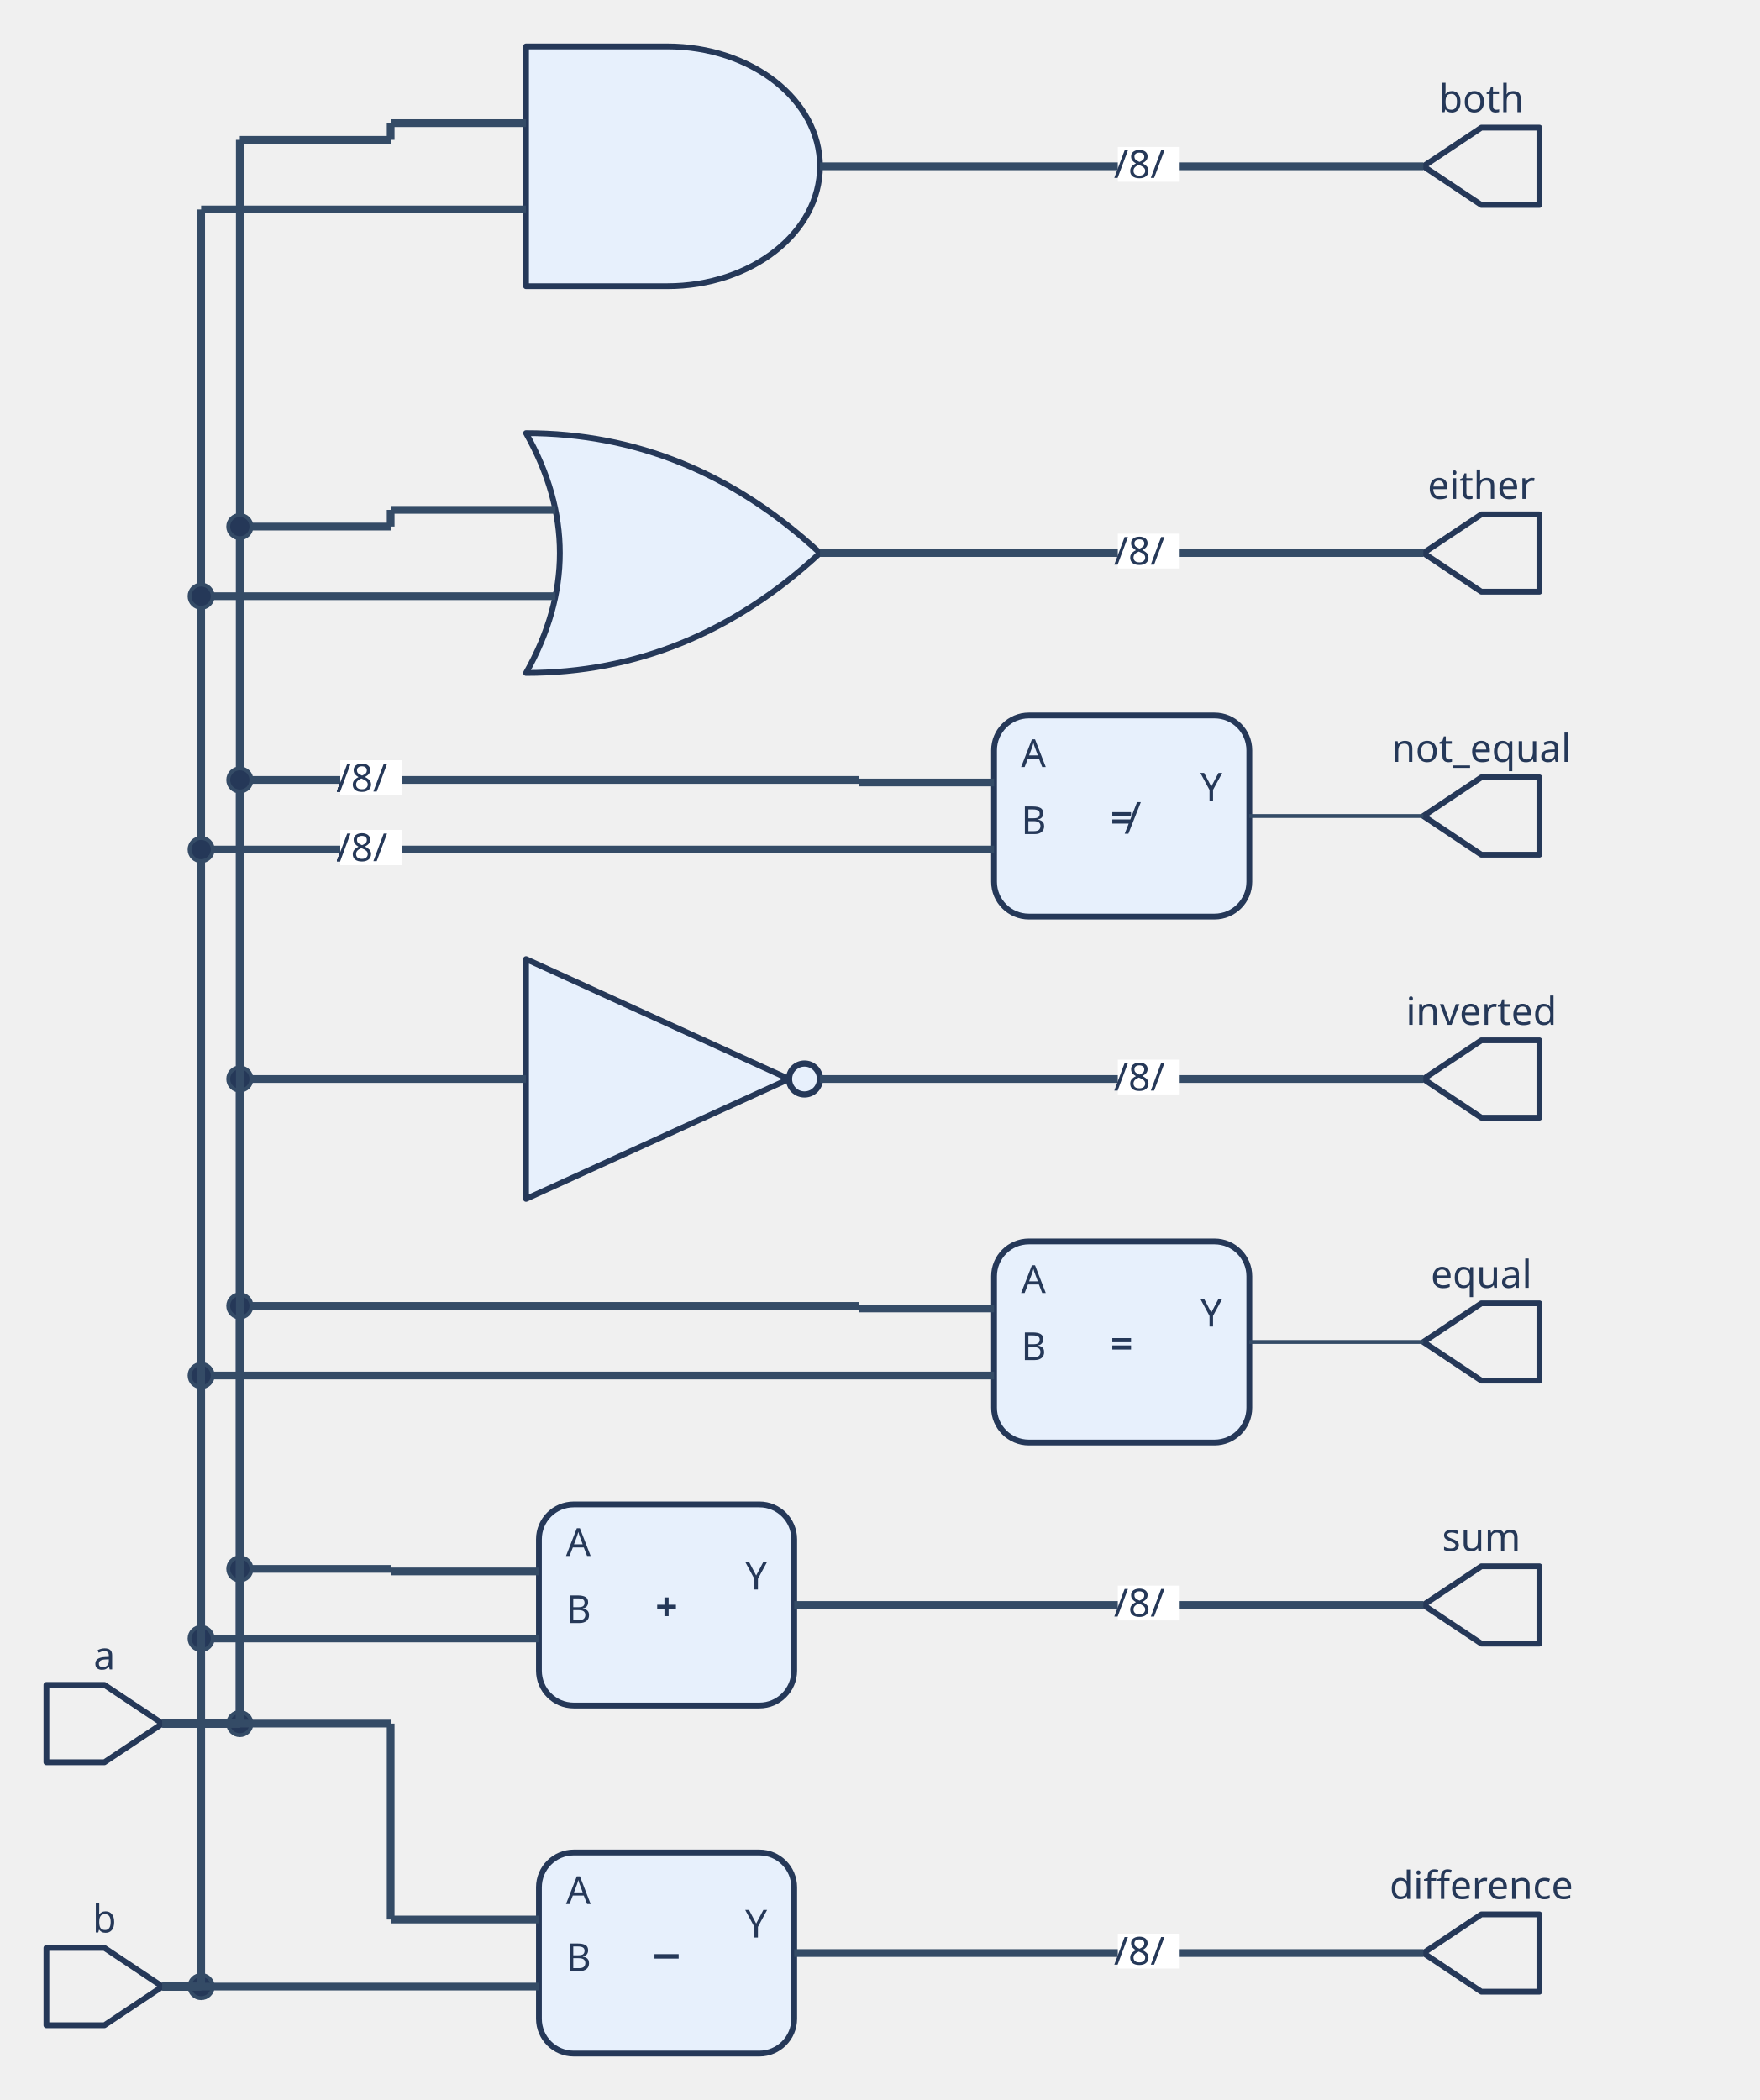
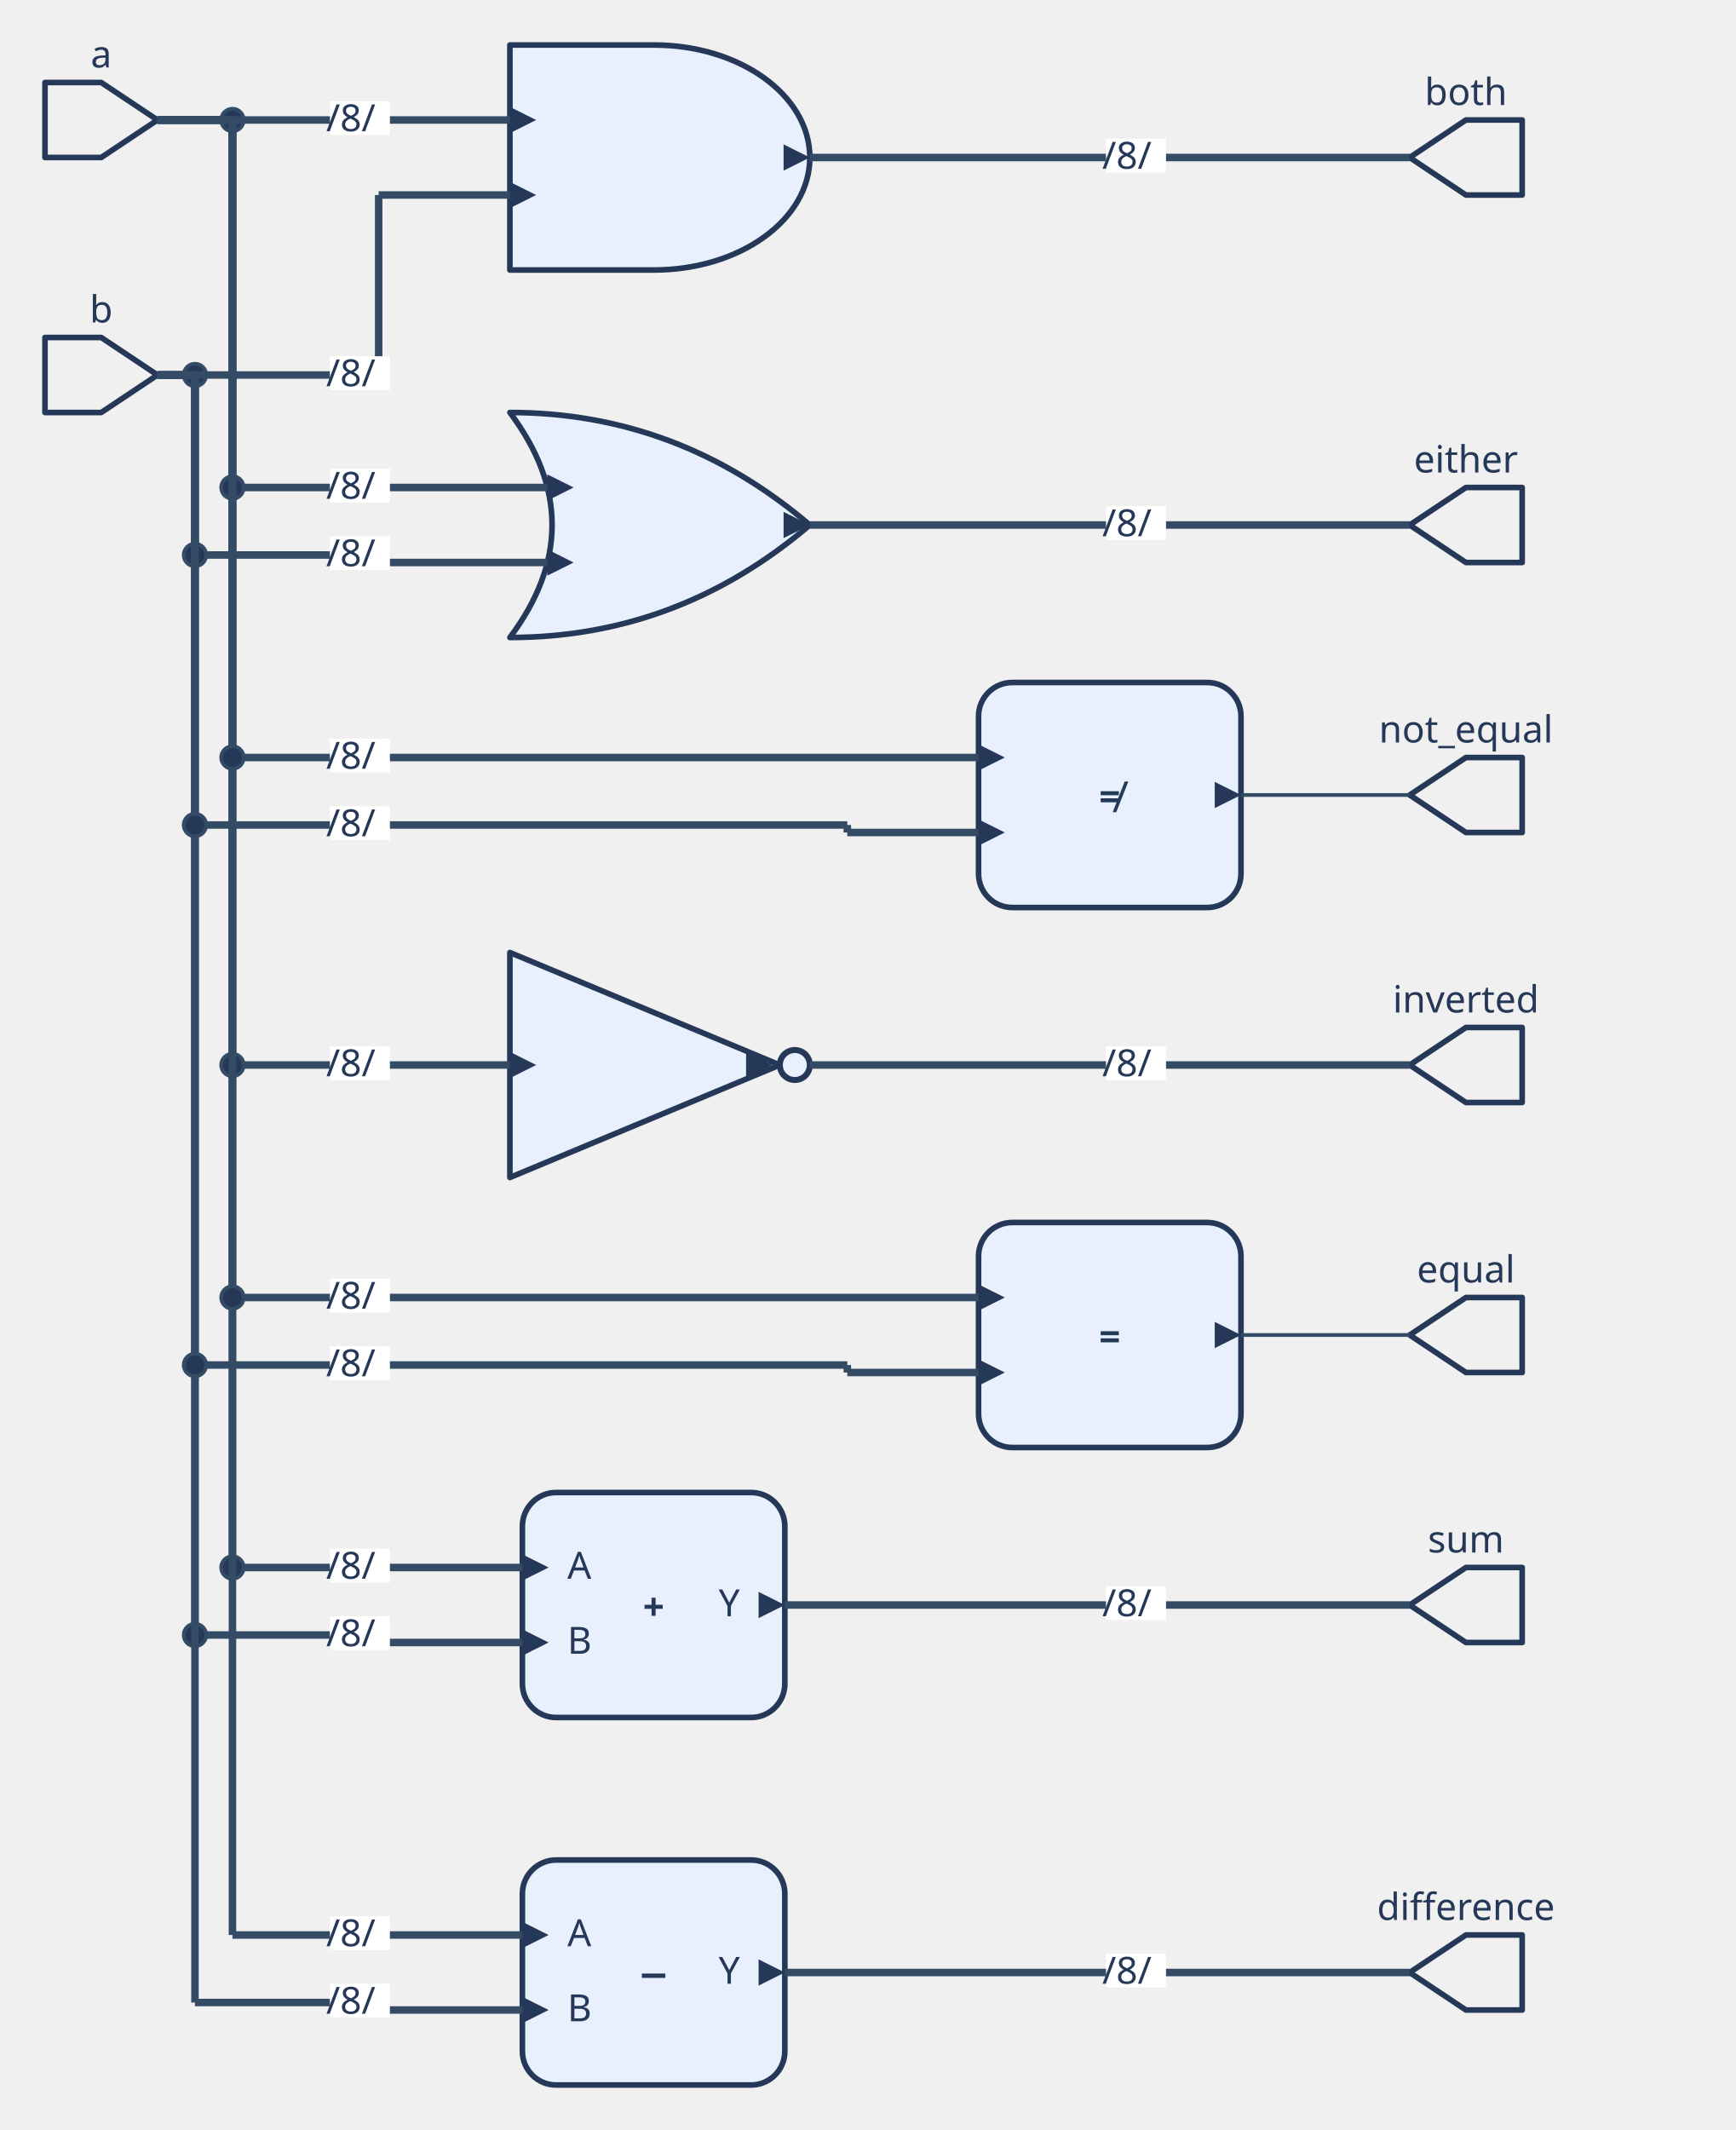
- <svg xmlns="http://www.w3.org/2000/svg" xmlns:ns1="https://github.com/ajsb85/netlist2svg" width="455" height="543">
+ <svg xmlns="http://www.w3.org/2000/svg" xmlns:ns1="https://github.com/ajsb85/netlist2svg" width="463" height="568">
  <style>svg { stroke: #344b66; fill: none; } text { fill: #253858; stroke: none; font-family: sans-serif; font-size: 10px; } .nodelabel { text-anchor: middle; } .inputPortLabel { text-anchor: end; } .symbol { stroke: #253858; stroke-width:1.5; stroke-linecap:round; stroke-linejoin:round; } .splitjoinBody,.junction { fill: #253858; } .labelBackground { fill: #ffffff; stroke:none; } .detail { fill:#253858; } line { stroke: #344b66; } .cdiag-net-label { font-family: sans-serif; font-size: 10px; fill: #253858; } .cdiag-net-label-bg { fill:#ffffff; stroke:none; }</style>
-   <g ns1:type="cdiag_add" transform="translate(139.3333,389)" ns1:width="66" ns1:height="52" id="cell_add">
+   <g ns1:type="cdiag_add" transform="translate(139.3333,398)" ns1:width="70" ns1:height="60" id="cell_add">
    <ns1:alias val="CDL__add" />
-     <rect stroke="#253858" stroke-width="1.6" fill="#e7f0fc" class="symbol cell_add" x="0" y="0" width="66" height="52" rx="9" ry="9" />
-     <text x="33.00" y="30.00" text-anchor="middle" font-size="24" font-weight="bold" fill="#253858" stroke="none">+</text>
-     <g ns1:x="0.00" ns1:y="17.33" ns1:pid="A" />
-     <text x="7.00" y="13.33" text-anchor="start" font-size="9" fill="#253858" stroke="none">A</text>
-     <g ns1:x="0.00" ns1:y="34.67" ns1:pid="B" />
-     <text x="7.00" y="30.67" text-anchor="start" font-size="9" fill="#253858" stroke="none">B</text>
-     <g ns1:x="66.00" ns1:y="26.00" ns1:pid="Y" />
-     <text x="59.00" y="22.00" text-anchor="end" font-size="9" fill="#253858" stroke="none">Y</text>
-   </g>
-   <g ns1:type="cdiag_subtract" transform="translate(139.3333,479)" ns1:width="66" ns1:height="52" id="cell_subtract">
+     <rect stroke="#253858" stroke-width="1.6" fill="#e7f0fc" class="symbol cell_add" x="0" y="0" width="70" height="60" rx="9" ry="9" />
+     <text x="35.00" y="34.00" text-anchor="middle" font-size="24" font-weight="bold" fill="#253858" stroke="none">+</text>
+     <path class="port-arrow" data-port="A" d="M 7.00,20.00 L 0.00,23.50 L 0.00,16.50 Z" fill="#253858" stroke="none" />
+     <g ns1:x="0.00" ns1:y="20.00" ns1:pid="A" />
+     <text x="12.00" y="23.00" text-anchor="start" font-size="9" fill="#253858" stroke="none">A</text>
+     <path class="port-arrow" data-port="B" d="M 7.00,40.00 L 0.00,43.50 L 0.00,36.50 Z" fill="#253858" stroke="none" />
+     <g ns1:x="0.00" ns1:y="40.00" ns1:pid="B" />
+     <text x="12.00" y="43.00" text-anchor="start" font-size="9" fill="#253858" stroke="none">B</text>
+     <path class="port-arrow" data-port="Y" d="M 70.00,30.00 L 63.00,26.50 L 63.00,33.50 Z" fill="#253858" stroke="none" />
+     <g ns1:x="70.00" ns1:y="30.00" ns1:pid="Y" />
+     <text x="58.00" y="33.00" text-anchor="end" font-size="9" fill="#253858" stroke="none">Y</text>
+   </g>
+   <g ns1:type="cdiag_subtract" transform="translate(139.3333,496)" ns1:width="70" ns1:height="60" id="cell_subtract">
    <ns1:alias val="CDL__subtract" />
-     <rect stroke="#253858" stroke-width="1.6" fill="#e7f0fc" class="symbol cell_subtract" x="0" y="0" width="66" height="52" rx="9" ry="9" />
-     <text x="33.00" y="30.00" text-anchor="middle" font-size="24" font-weight="bold" fill="#253858" stroke="none">−</text>
-     <g ns1:x="0.00" ns1:y="17.33" ns1:pid="A" />
-     <text x="7.00" y="13.33" text-anchor="start" font-size="9" fill="#253858" stroke="none">A</text>
-     <g ns1:x="0.00" ns1:y="34.67" ns1:pid="B" />
-     <text x="7.00" y="30.67" text-anchor="start" font-size="9" fill="#253858" stroke="none">B</text>
-     <g ns1:x="66.00" ns1:y="26.00" ns1:pid="Y" />
-     <text x="59.00" y="22.00" text-anchor="end" font-size="9" fill="#253858" stroke="none">Y</text>
-   </g>
-   <g ns1:type="cdiag_and_gate" transform="translate(136,12)" ns1:width="76" ns1:height="62" id="cell_and_gate">
+     <rect stroke="#253858" stroke-width="1.6" fill="#e7f0fc" class="symbol cell_subtract" x="0" y="0" width="70" height="60" rx="9" ry="9" />
+     <text x="35.00" y="34.00" text-anchor="middle" font-size="24" font-weight="bold" fill="#253858" stroke="none">−</text>
+     <path class="port-arrow" data-port="A" d="M 7.00,20.00 L 0.00,23.50 L 0.00,16.50 Z" fill="#253858" stroke="none" />
+     <g ns1:x="0.00" ns1:y="20.00" ns1:pid="A" />
+     <text x="12.00" y="23.00" text-anchor="start" font-size="9" fill="#253858" stroke="none">A</text>
+     <path class="port-arrow" data-port="B" d="M 7.00,40.00 L 0.00,43.50 L 0.00,36.50 Z" fill="#253858" stroke="none" />
+     <g ns1:x="0.00" ns1:y="40.00" ns1:pid="B" />
+     <text x="12.00" y="43.00" text-anchor="start" font-size="9" fill="#253858" stroke="none">B</text>
+     <path class="port-arrow" data-port="Y" d="M 70.00,30.00 L 63.00,26.50 L 63.00,33.50 Z" fill="#253858" stroke="none" />
+     <g ns1:x="70.00" ns1:y="30.00" ns1:pid="Y" />
+     <text x="58.00" y="33.00" text-anchor="end" font-size="9" fill="#253858" stroke="none">Y</text>
+   </g>
+   <g ns1:type="cdiag_and_gate" transform="translate(136,12)" ns1:width="80" ns1:height="60" id="cell_and_gate">
    <ns1:alias val="CDL__and_gate" />
-     <path stroke="#253858" stroke-width="1.6" fill="#e7f0fc" class="symbol cell_and_gate" d="M 0,0 L 36.48,0 A 39.52 31.00 0 0 1 36.48 62 L 0,62 Z" />
-     <g ns1:x="0.00" ns1:y="19.84" ns1:pid="A" />
-     <g ns1:x="0.00" ns1:y="42.16" ns1:pid="B" />
-     <g ns1:x="76.00" ns1:y="31.00" ns1:pid="Y" />
-   </g>
-   <g ns1:type="cdiag_or_gate" transform="translate(136,112)" ns1:width="76" ns1:height="62" id="cell_or_gate">
+     <path stroke="#253858" stroke-width="1.6" fill="#e7f0fc" class="symbol cell_and_gate" d="M 0,0 L 38.4,0 C 61.375,0 80,13.431 80,30 C 80,46.569 61.375,60 38.4,60 L 0,60 Z" />
+     <path class="port-arrow" data-port="A" d="M 7.00,20.00 L 0.00,23.50 L 0.00,16.50 Z" fill="#253858" stroke="none" />
+     <g ns1:x="0.00" ns1:y="20.00" ns1:pid="A" />
+     <path class="port-arrow" data-port="B" d="M 7.00,40.00 L 0.00,43.50 L 0.00,36.50 Z" fill="#253858" stroke="none" />
+     <g ns1:x="0.00" ns1:y="40.00" ns1:pid="B" />
+     <path class="port-arrow" data-port="Y" d="M 80.00,30.00 L 73.00,26.50 L 73.00,33.50 Z" fill="#253858" stroke="none" />
+     <g ns1:x="80.00" ns1:y="30.00" ns1:pid="Y" />
+   </g>
+   <g ns1:type="cdiag_or_gate" transform="translate(136,110)" ns1:width="80" ns1:height="60" id="cell_or_gate">
    <ns1:alias val="CDL__or_gate" />
-     <path stroke="#253858" stroke-width="1.6" fill="#e7f0fc" class="symbol cell_or_gate" d="M 0,0 Q 42.56,0 76,31.00 Q 42.56,62 0,62 Q 17.48,31.00 0,0 Z" />
-     <g ns1:x="7.60" ns1:y="19.84" ns1:pid="A" />
-     <g ns1:x="7.60" ns1:y="42.16" ns1:pid="B" />
-     <g ns1:x="76.00" ns1:y="31.00" ns1:pid="Y" />
-   </g>
-   <g ns1:type="cdiag_not_gate" transform="translate(136,248)" ns1:width="76" ns1:height="62" id="cell_not_gate">
+     <path stroke="#253858" stroke-width="1.6" fill="#e7f0fc" class="symbol cell_or_gate" d="M 0,0 Q 44.80,0 80,30 Q 44.80,60 0,60 Q 22.5,30 0,0 Z" />
+     <path class="port-arrow" data-port="A" d="M 17.00,20.00 L 10.00,23.50 L 10.00,16.50 Z" fill="#253858" stroke="none" />
+     <g ns1:x="10.00" ns1:y="20.00" ns1:pid="A" />
+     <path class="port-arrow" data-port="B" d="M 17.00,40.00 L 10.00,43.50 L 10.00,36.50 Z" fill="#253858" stroke="none" />
+     <g ns1:x="10.00" ns1:y="40.00" ns1:pid="B" />
+     <path class="port-arrow" data-port="Y" d="M 80.00,30.00 L 73.00,26.50 L 73.00,33.50 Z" fill="#253858" stroke="none" />
+     <g ns1:x="80.00" ns1:y="30.00" ns1:pid="Y" />
+   </g>
+   <g ns1:type="cdiag_not_gate" transform="translate(136,254)" ns1:width="80" ns1:height="60" id="cell_not_gate">
    <ns1:alias val="CDL__not_gate" />
-     <path stroke="#253858" stroke-width="1.6" fill="#e7f0fc" class="symbol cell_not_gate" d="M 0,0 L 68.00,31.00 L 0,62 Z" />
-     <circle cx="72" cy="31" r="4" stroke="#253858" stroke-width="1.6" fill="#e7f0fc" />
-     <g ns1:x="0.00" ns1:y="31.00" ns1:pid="A" />
-     <g ns1:x="76.00" ns1:y="31.00" ns1:pid="Y" />
-   </g>
-   <g ns1:type="cdiag_equal_compare" transform="translate(257,321)" ns1:width="66" ns1:height="52" id="cell_equal_compare">
+     <path stroke="#253858" stroke-width="1.6" fill="#e7f0fc" class="symbol cell_not_gate" d="M 0,0 L 72.00,30.00 L 0,60 Z" />
+     <circle cx="76" cy="30" r="4" stroke="#253858" stroke-width="1.6" fill="#e7f0fc" />
+     <path class="port-arrow" data-port="A" d="M 7.00,30.00 L 0.00,33.50 L 0.00,26.50 Z" fill="#253858" stroke="none" />
+     <g ns1:x="0.00" ns1:y="30.00" ns1:pid="A" />
+     <path class="port-arrow" data-port="Y" d="M 70.00,30.00 L 63.00,26.50 L 63.00,33.50 Z" fill="#253858" stroke="none" />
+     <g ns1:x="80.00" ns1:y="30.00" ns1:pid="Y" />
+   </g>
+   <g ns1:type="cdiag_equal_compare" transform="translate(261,326)" ns1:width="70" ns1:height="60" id="cell_equal_compare">
    <ns1:alias val="CDL__equal_compare" />
-     <rect stroke="#253858" stroke-width="1.6" fill="#e7f0fc" class="symbol cell_equal_compare" x="0" y="0" width="66" height="52" rx="9" ry="9" />
-     <text x="33.00" y="30.00" text-anchor="middle" font-size="24" font-weight="bold" fill="#253858" stroke="none">=</text>
-     <g ns1:x="0.00" ns1:y="17.33" ns1:pid="A" />
-     <text x="7.00" y="13.33" text-anchor="start" font-size="9" fill="#253858" stroke="none">A</text>
-     <g ns1:x="0.00" ns1:y="34.67" ns1:pid="B" />
-     <text x="7.00" y="30.67" text-anchor="start" font-size="9" fill="#253858" stroke="none">B</text>
-     <g ns1:x="66.00" ns1:y="26.00" ns1:pid="Y" />
-     <text x="59.00" y="22.00" text-anchor="end" font-size="9" fill="#253858" stroke="none">Y</text>
-   </g>
-   <g ns1:type="cdiag_not_equal_compare" transform="translate(257,185)" ns1:width="66" ns1:height="52" id="cell_not_equal_compare">
+     <rect stroke="#253858" stroke-width="1.6" fill="#e7f0fc" class="symbol cell_equal_compare" x="0" y="0" width="70" height="60" rx="9" ry="9" />
+     <text x="35.00" y="34.00" text-anchor="middle" font-size="24" font-weight="bold" fill="#253858" stroke="none">=</text>
+     <path class="port-arrow" data-port="A" d="M 7.00,20.00 L 0.00,23.50 L 0.00,16.50 Z" fill="#253858" stroke="none" />
+     <g ns1:x="0.00" ns1:y="20.00" ns1:pid="A" />
+     <path class="port-arrow" data-port="B" d="M 7.00,40.00 L 0.00,43.50 L 0.00,36.50 Z" fill="#253858" stroke="none" />
+     <g ns1:x="0.00" ns1:y="40.00" ns1:pid="B" />
+     <path class="port-arrow" data-port="Y" d="M 70.00,30.00 L 63.00,26.50 L 63.00,33.50 Z" fill="#253858" stroke="none" />
+     <g ns1:x="70.00" ns1:y="30.00" ns1:pid="Y" />
+   </g>
+   <g ns1:type="cdiag_not_equal_compare" transform="translate(261,182)" ns1:width="70" ns1:height="60" id="cell_not_equal_compare">
    <ns1:alias val="CDL__not_equal_compare" />
-     <rect stroke="#253858" stroke-width="1.6" fill="#e7f0fc" class="symbol cell_not_equal_compare" x="0" y="0" width="66" height="52" rx="9" ry="9" />
-     <text x="33.00" y="30.00" text-anchor="middle" font-size="24" font-weight="bold" fill="#253858" stroke="none">≠</text>
-     <g ns1:x="0.00" ns1:y="17.33" ns1:pid="A" />
-     <text x="7.00" y="13.33" text-anchor="start" font-size="9" fill="#253858" stroke="none">A</text>
-     <g ns1:x="0.00" ns1:y="34.67" ns1:pid="B" />
-     <text x="7.00" y="30.67" text-anchor="start" font-size="9" fill="#253858" stroke="none">B</text>
-     <g ns1:x="66.00" ns1:y="26.00" ns1:pid="Y" />
-     <text x="59.00" y="22.00" text-anchor="end" font-size="9" fill="#253858" stroke="none">Y</text>
-   </g>
-   <g ns1:type="inputExt" transform="translate(12,435.67)" ns1:width="30" ns1:height="20" id="cell_a">
+     <rect stroke="#253858" stroke-width="1.6" fill="#e7f0fc" class="symbol cell_not_equal_compare" x="0" y="0" width="70" height="60" rx="9" ry="9" />
+     <text x="35.00" y="34.00" text-anchor="middle" font-size="24" font-weight="bold" fill="#253858" stroke="none">≠</text>
+     <path class="port-arrow" data-port="A" d="M 7.00,20.00 L 0.00,23.50 L 0.00,16.50 Z" fill="#253858" stroke="none" />
+     <g ns1:x="0.00" ns1:y="20.00" ns1:pid="A" />
+     <path class="port-arrow" data-port="B" d="M 7.00,40.00 L 0.00,43.50 L 0.00,36.50 Z" fill="#253858" stroke="none" />
+     <g ns1:x="0.00" ns1:y="40.00" ns1:pid="B" />
+     <path class="port-arrow" data-port="Y" d="M 70.00,30.00 L 63.00,26.50 L 63.00,33.50 Z" fill="#253858" stroke="none" />
+     <g ns1:x="70.00" ns1:y="30.00" ns1:pid="Y" />
+   </g>
+   <g ns1:type="inputExt" transform="translate(12,22)" ns1:width="30" ns1:height="20" id="cell_a">
    <ns1:alias val="$_inputExt_" />
    <text x="15" y="-4" class="nodelabel cell_a" ns1:attribute="ref">a</text>
    <path d="M0,0 L0,20 L15,20 L30,10 L15,0 Z" class="symbol cell_a" />
    <g ns1:x="30" ns1:y="10" ns1:pid="Y" />
  </g>
-   <g ns1:type="inputExt" transform="translate(12,503.67)" ns1:width="30" ns1:height="20" id="cell_b">
+   <g ns1:type="inputExt" transform="translate(12,90)" ns1:width="30" ns1:height="20" id="cell_b">
    <ns1:alias val="$_inputExt_" />
    <text x="15" y="-4" class="nodelabel cell_b" ns1:attribute="ref">b</text>
    <path d="M0,0 L0,20 L15,20 L30,10 L15,0 Z" class="symbol cell_b" />
    <g ns1:x="30" ns1:y="10" ns1:pid="Y" />
  </g>
-   <g ns1:type="outputExt" transform="translate(368,405)" ns1:width="30" ns1:height="20" id="cell_sum">
+   <g ns1:type="outputExt" transform="translate(376,418)" ns1:width="30" ns1:height="20" id="cell_sum">
    <ns1:alias val="$_outputExt_" />
    <text x="15" y="-4" class="nodelabel cell_sum" ns1:attribute="ref">sum</text>
    <path d="M30,0 L30,20 L15,20 L0,10 L15,0 Z" class="symbol cell_sum" />
    <g ns1:x="0" ns1:y="10" ns1:pid="A" />
  </g>
-   <g ns1:type="outputExt" transform="translate(368,495)" ns1:width="30" ns1:height="20" id="cell_difference">
+   <g ns1:type="outputExt" transform="translate(376,516)" ns1:width="30" ns1:height="20" id="cell_difference">
    <ns1:alias val="$_outputExt_" />
    <text x="15" y="-4" class="nodelabel cell_difference" ns1:attribute="ref">difference</text>
    <path d="M30,0 L30,20 L15,20 L0,10 L15,0 Z" class="symbol cell_difference" />
    <g ns1:x="0" ns1:y="10" ns1:pid="A" />
  </g>
-   <g ns1:type="outputExt" transform="translate(368,33)" ns1:width="30" ns1:height="20" id="cell_both">
+   <g ns1:type="outputExt" transform="translate(376,32)" ns1:width="30" ns1:height="20" id="cell_both">
    <ns1:alias val="$_outputExt_" />
    <text x="15" y="-4" class="nodelabel cell_both" ns1:attribute="ref">both</text>
    <path d="M30,0 L30,20 L15,20 L0,10 L15,0 Z" class="symbol cell_both" />
    <g ns1:x="0" ns1:y="10" ns1:pid="A" />
  </g>
-   <g ns1:type="outputExt" transform="translate(368,133)" ns1:width="30" ns1:height="20" id="cell_either">
+   <g ns1:type="outputExt" transform="translate(376,130)" ns1:width="30" ns1:height="20" id="cell_either">
    <ns1:alias val="$_outputExt_" />
    <text x="15" y="-4" class="nodelabel cell_either" ns1:attribute="ref">either</text>
    <path d="M30,0 L30,20 L15,20 L0,10 L15,0 Z" class="symbol cell_either" />
    <g ns1:x="0" ns1:y="10" ns1:pid="A" />
  </g>
-   <g ns1:type="outputExt" transform="translate(368,269)" ns1:width="30" ns1:height="20" id="cell_inverted">
+   <g ns1:type="outputExt" transform="translate(376,274)" ns1:width="30" ns1:height="20" id="cell_inverted">
    <ns1:alias val="$_outputExt_" />
    <text x="15" y="-4" class="nodelabel cell_inverted" ns1:attribute="ref">inverted</text>
    <path d="M30,0 L30,20 L15,20 L0,10 L15,0 Z" class="symbol cell_inverted" />
    <g ns1:x="0" ns1:y="10" ns1:pid="A" />
  </g>
-   <g ns1:type="outputExt" transform="translate(368,337)" ns1:width="30" ns1:height="20" id="cell_equal">
+   <g ns1:type="outputExt" transform="translate(376,346)" ns1:width="30" ns1:height="20" id="cell_equal">
    <ns1:alias val="$_outputExt_" />
    <text x="15" y="-4" class="nodelabel cell_equal" ns1:attribute="ref">equal</text>
    <path d="M30,0 L30,20 L15,20 L0,10 L15,0 Z" class="symbol cell_equal" />
    <g ns1:x="0" ns1:y="10" ns1:pid="A" />
  </g>
-   <g ns1:type="outputExt" transform="translate(368,201)" ns1:width="30" ns1:height="20" id="cell_not_equal">
+   <g ns1:type="outputExt" transform="translate(376,202)" ns1:width="30" ns1:height="20" id="cell_not_equal">
    <ns1:alias val="$_outputExt_" />
    <text x="15" y="-4" class="nodelabel cell_not_equal" ns1:attribute="ref">not_equal</text>
    <path d="M30,0 L30,20 L15,20 L0,10 L15,0 Z" class="symbol cell_not_equal" />
    <g ns1:x="0" ns1:y="10" ns1:pid="A" />
  </g>
-   <line x1="42" y1="445.67" x2="62" y2="445.67" class="net_2,3,4,5,6,7,8,9 width_8" style="stroke-width: 2" />
-   <line x1="62" y1="445.67" x2="62" y2="405.67" class="net_2,3,4,5,6,7,8,9 width_8" style="stroke-width: 2" />
-   <line x1="62" y1="405.67" x2="101" y2="405.67" class="net_2,3,4,5,6,7,8,9 width_8" style="stroke-width: 2" />
-   <line x1="101" y1="405.67" x2="101" y2="406.33" class="net_2,3,4,5,6,7,8,9 width_8" style="stroke-width: 2" />
-   <line x1="101" y1="406.33" x2="139.333" y2="406.33" class="net_2,3,4,5,6,7,8,9 width_8" style="stroke-width: 2" />
-   <circle cx="62" cy="445.67" r="3" class="net_2,3,4,5,6,7,8,9 width_8 junction" />
-   <circle cx="62" cy="405.67" r="3" class="net_2,3,4,5,6,7,8,9 width_8 junction" />
-   <line x1="42" y1="445.67" x2="101" y2="445.67" class="net_2,3,4,5,6,7,8,9 width_8" style="stroke-width: 2" />
-   <line x1="101" y1="445.67" x2="101" y2="496.33" class="net_2,3,4,5,6,7,8,9 width_8" style="stroke-width: 2" />
-   <line x1="101" y1="496.33" x2="139.333" y2="496.33" class="net_2,3,4,5,6,7,8,9 width_8" style="stroke-width: 2" />
-   <line x1="42" y1="445.67" x2="62" y2="445.67" class="net_2,3,4,5,6,7,8,9 width_8" style="stroke-width: 2" />
-   <line x1="62" y1="445.67" x2="62" y2="36.16" class="net_2,3,4,5,6,7,8,9 width_8" style="stroke-width: 2" />
-   <line x1="62" y1="36.16" x2="101" y2="36.16" class="net_2,3,4,5,6,7,8,9 width_8" style="stroke-width: 2" />
-   <line x1="101" y1="36.16" x2="101" y2="31.84" class="net_2,3,4,5,6,7,8,9 width_8" style="stroke-width: 2" />
-   <line x1="101" y1="31.84" x2="136" y2="31.84" class="net_2,3,4,5,6,7,8,9 width_8" style="stroke-width: 2" />
-   <line x1="42" y1="445.67" x2="62" y2="445.67" class="net_2,3,4,5,6,7,8,9 width_8" style="stroke-width: 2" />
-   <line x1="62" y1="445.67" x2="62" y2="136.16" class="net_2,3,4,5,6,7,8,9 width_8" style="stroke-width: 2" />
-   <line x1="62" y1="136.16" x2="101" y2="136.16" class="net_2,3,4,5,6,7,8,9 width_8" style="stroke-width: 2" />
-   <line x1="101" y1="136.16" x2="101" y2="131.84" class="net_2,3,4,5,6,7,8,9 width_8" style="stroke-width: 2" />
-   <line x1="101" y1="131.84" x2="143.6" y2="131.84" class="net_2,3,4,5,6,7,8,9 width_8" style="stroke-width: 2" />
-   <circle cx="62" cy="136.16" r="3" class="net_2,3,4,5,6,7,8,9 width_8 junction" />
-   <line x1="42" y1="445.67" x2="62" y2="445.67" class="net_2,3,4,5,6,7,8,9 width_8" style="stroke-width: 2" />
-   <line x1="62" y1="445.67" x2="62" y2="279" class="net_2,3,4,5,6,7,8,9 width_8" style="stroke-width: 2" />
-   <line x1="62" y1="279" x2="136" y2="279" class="net_2,3,4,5,6,7,8,9 width_8" style="stroke-width: 2" />
-   <circle cx="62" cy="279" r="3" class="net_2,3,4,5,6,7,8,9 width_8 junction" />
-   <line x1="42" y1="445.67" x2="62" y2="445.67" class="net_2,3,4,5,6,7,8,9 width_8" style="stroke-width: 2" />
-   <line x1="62" y1="445.67" x2="62" y2="337.67" class="net_2,3,4,5,6,7,8,9 width_8" style="stroke-width: 2" />
-   <line x1="62" y1="337.67" x2="222" y2="337.67" class="net_2,3,4,5,6,7,8,9 width_8" style="stroke-width: 2" />
-   <line x1="222" y1="337.67" x2="222" y2="338.33" class="net_2,3,4,5,6,7,8,9 width_8" style="stroke-width: 2" />
-   <line x1="222" y1="338.33" x2="257" y2="338.33" class="net_2,3,4,5,6,7,8,9 width_8" style="stroke-width: 2" />
-   <circle cx="62" cy="337.67" r="3" class="net_2,3,4,5,6,7,8,9 width_8 junction" />
-   <line x1="42" y1="445.67" x2="62" y2="445.67" class="net_2,3,4,5,6,7,8,9 width_8" style="stroke-width: 2" />
-   <line x1="62" y1="445.67" x2="62" y2="201.67" class="net_2,3,4,5,6,7,8,9 width_8" style="stroke-width: 2" />
-   <line x1="62" y1="201.67" x2="222" y2="201.67" class="net_2,3,4,5,6,7,8,9 width_8" style="stroke-width: 2" />
-   <line x1="222" y1="201.67" x2="222" y2="202.33" class="net_2,3,4,5,6,7,8,9 width_8" style="stroke-width: 2" />
-   <line x1="222" y1="202.33" x2="257" y2="202.33" class="net_2,3,4,5,6,7,8,9 width_8" style="stroke-width: 2" />
-   <circle cx="62" cy="201.67" r="3" class="net_2,3,4,5,6,7,8,9 width_8 junction" />
-   <line x1="42" y1="513.67" x2="52" y2="513.67" class="net_10,11,12,13,14,15,16,17 width_8" style="stroke-width: 2" />
-   <line x1="52" y1="513.67" x2="52" y2="423.67" class="net_10,11,12,13,14,15,16,17 width_8" style="stroke-width: 2" />
-   <line x1="52" y1="423.67" x2="139.333" y2="423.67" class="net_10,11,12,13,14,15,16,17 width_8" style="stroke-width: 2" />
-   <circle cx="52" cy="513.67" r="3" class="net_10,11,12,13,14,15,16,17 width_8 junction" />
-   <circle cx="52" cy="423.67" r="3" class="net_10,11,12,13,14,15,16,17 width_8 junction" />
-   <line x1="42" y1="513.67" x2="139.333" y2="513.67" class="net_10,11,12,13,14,15,16,17 width_8" style="stroke-width: 2" />
-   <line x1="42" y1="513.67" x2="52" y2="513.67" class="net_10,11,12,13,14,15,16,17 width_8" style="stroke-width: 2" />
-   <line x1="52" y1="513.67" x2="52" y2="54.16" class="net_10,11,12,13,14,15,16,17 width_8" style="stroke-width: 2" />
-   <line x1="52" y1="54.16" x2="136" y2="54.16" class="net_10,11,12,13,14,15,16,17 width_8" style="stroke-width: 2" />
-   <line x1="42" y1="513.67" x2="52" y2="513.67" class="net_10,11,12,13,14,15,16,17 width_8" style="stroke-width: 2" />
-   <line x1="52" y1="513.67" x2="52" y2="154.16" class="net_10,11,12,13,14,15,16,17 width_8" style="stroke-width: 2" />
-   <line x1="52" y1="154.16" x2="143.6" y2="154.16" class="net_10,11,12,13,14,15,16,17 width_8" style="stroke-width: 2" />
-   <circle cx="52" cy="154.16" r="3" class="net_10,11,12,13,14,15,16,17 width_8 junction" />
-   <line x1="42" y1="513.67" x2="52" y2="513.67" class="net_10,11,12,13,14,15,16,17 width_8" style="stroke-width: 2" />
-   <line x1="52" y1="513.67" x2="52" y2="355.67" class="net_10,11,12,13,14,15,16,17 width_8" style="stroke-width: 2" />
-   <line x1="52" y1="355.67" x2="257" y2="355.67" class="net_10,11,12,13,14,15,16,17 width_8" style="stroke-width: 2" />
-   <circle cx="52" cy="355.67" r="3" class="net_10,11,12,13,14,15,16,17 width_8 junction" />
-   <line x1="42" y1="513.67" x2="52" y2="513.67" class="net_10,11,12,13,14,15,16,17 width_8" style="stroke-width: 2" />
-   <line x1="52" y1="513.67" x2="52" y2="219.67" class="net_10,11,12,13,14,15,16,17 width_8" style="stroke-width: 2" />
-   <line x1="52" y1="219.67" x2="257" y2="219.67" class="net_10,11,12,13,14,15,16,17 width_8" style="stroke-width: 2" />
-   <circle cx="52" cy="219.67" r="3" class="net_10,11,12,13,14,15,16,17 width_8 junction" />
-   <line x1="205.333" y1="415" x2="368" y2="415" class="net_18,19,20,21,22,23,24,25 width_8" style="stroke-width: 2" />
-   <line x1="205.333" y1="505" x2="368" y2="505" class="net_26,27,28,29,30,31,32,33 width_8" style="stroke-width: 2" />
-   <line x1="212" y1="43" x2="368" y2="43" class="net_34,35,36,37,38,39,40,41 width_8" style="stroke-width: 2" />
-   <line x1="212" y1="143" x2="368" y2="143" class="net_42,43,44,45,46,47,48,49 width_8" style="stroke-width: 2" />
-   <line x1="212" y1="279" x2="368" y2="279" class="net_50,51,52,53,54,55,56,57 width_8" style="stroke-width: 2" />
-   <line x1="323" y1="347" x2="368" y2="347" class="net_58 width_1" style="stroke-width: 1" />
-   <line x1="323" y1="211" x2="368" y2="211" class="net_59 width_1" style="stroke-width: 1" />
-   <rect x="88" y="196.67" width="16" height="9" class="net_2,3,4,5,6,7,8,9 width_8 busLabel_8 labelBackground" />
-   <text x="87" y="204.67" class="net_2,3,4,5,6,7,8,9 width_8 busLabel_8">/8/</text>
-   <rect x="88" y="196.67" width="16" height="9" class="net_2,3,4,5,6,7,8,9 width_8 busLabel_8 labelBackground" />
-   <text x="87" y="204.67" class="net_2,3,4,5,6,7,8,9 width_8 busLabel_8">/8/</text>
-   <rect x="88" y="196.67" width="16" height="9" class="net_2,3,4,5,6,7,8,9 width_8 busLabel_8 labelBackground" />
-   <text x="87" y="204.67" class="net_2,3,4,5,6,7,8,9 width_8 busLabel_8">/8/</text>
-   <rect x="88" y="196.67" width="16" height="9" class="net_2,3,4,5,6,7,8,9 width_8 busLabel_8 labelBackground" />
-   <text x="87" y="204.67" class="net_2,3,4,5,6,7,8,9 width_8 busLabel_8">/8/</text>
-   <rect x="88" y="196.67" width="16" height="9" class="net_2,3,4,5,6,7,8,9 width_8 busLabel_8 labelBackground" />
-   <text x="87" y="204.67" class="net_2,3,4,5,6,7,8,9 width_8 busLabel_8">/8/</text>
-   <rect x="88" y="196.67" width="16" height="9" class="net_2,3,4,5,6,7,8,9 width_8 busLabel_8 labelBackground" />
-   <text x="87" y="204.67" class="net_2,3,4,5,6,7,8,9 width_8 busLabel_8">/8/</text>
-   <rect x="88" y="196.67" width="16" height="9" class="net_2,3,4,5,6,7,8,9 width_8 busLabel_8 labelBackground" />
-   <text x="87" y="204.67" class="net_2,3,4,5,6,7,8,9 width_8 busLabel_8">/8/</text>
-   <rect x="88" y="214.67" width="16" height="9" class="net_10,11,12,13,14,15,16,17 width_8 busLabel_8 labelBackground" />
-   <text x="87" y="222.67" class="net_10,11,12,13,14,15,16,17 width_8 busLabel_8">/8/</text>
-   <rect x="88" y="214.67" width="16" height="9" class="net_10,11,12,13,14,15,16,17 width_8 busLabel_8 labelBackground" />
-   <text x="87" y="222.67" class="net_10,11,12,13,14,15,16,17 width_8 busLabel_8">/8/</text>
-   <rect x="88" y="214.67" width="16" height="9" class="net_10,11,12,13,14,15,16,17 width_8 busLabel_8 labelBackground" />
-   <text x="87" y="222.67" class="net_10,11,12,13,14,15,16,17 width_8 busLabel_8">/8/</text>
-   <rect x="88" y="214.67" width="16" height="9" class="net_10,11,12,13,14,15,16,17 width_8 busLabel_8 labelBackground" />
-   <text x="87" y="222.67" class="net_10,11,12,13,14,15,16,17 width_8 busLabel_8">/8/</text>
-   <rect x="88" y="214.67" width="16" height="9" class="net_10,11,12,13,14,15,16,17 width_8 busLabel_8 labelBackground" />
-   <text x="87" y="222.67" class="net_10,11,12,13,14,15,16,17 width_8 busLabel_8">/8/</text>
-   <rect x="88" y="214.67" width="16" height="9" class="net_10,11,12,13,14,15,16,17 width_8 busLabel_8 labelBackground" />
-   <text x="87" y="222.67" class="net_10,11,12,13,14,15,16,17 width_8 busLabel_8">/8/</text>
-   <rect x="289" y="410" width="16" height="9" class="net_18,19,20,21,22,23,24,25 width_8 busLabel_8 labelBackground" />
-   <text x="288" y="418" class="net_18,19,20,21,22,23,24,25 width_8 busLabel_8">/8/</text>
-   <rect x="289" y="500" width="16" height="9" class="net_26,27,28,29,30,31,32,33 width_8 busLabel_8 labelBackground" />
-   <text x="288" y="508" class="net_26,27,28,29,30,31,32,33 width_8 busLabel_8">/8/</text>
-   <rect x="289" y="38" width="16" height="9" class="net_34,35,36,37,38,39,40,41 width_8 busLabel_8 labelBackground" />
-   <text x="288" y="46" class="net_34,35,36,37,38,39,40,41 width_8 busLabel_8">/8/</text>
-   <rect x="289" y="138" width="16" height="9" class="net_42,43,44,45,46,47,48,49 width_8 busLabel_8 labelBackground" />
-   <text x="288" y="146" class="net_42,43,44,45,46,47,48,49 width_8 busLabel_8">/8/</text>
-   <rect x="289" y="274" width="16" height="9" class="net_50,51,52,53,54,55,56,57 width_8 busLabel_8 labelBackground" />
-   <text x="288" y="282" class="net_50,51,52,53,54,55,56,57 width_8 busLabel_8">/8/</text>
+   <line x1="42" y1="32" x2="62" y2="32" class="net_2,3,4,5,6,7,8,9 width_8" style="stroke-width: 2" />
+   <line x1="62" y1="32" x2="62" y2="418" class="net_2,3,4,5,6,7,8,9 width_8" style="stroke-width: 2" />
+   <line x1="62" y1="418" x2="139.333" y2="418" class="net_2,3,4,5,6,7,8,9 width_8" style="stroke-width: 2" />
+   <circle cx="62" cy="32" r="3" class="net_2,3,4,5,6,7,8,9 width_8 junction" />
+   <circle cx="62" cy="418" r="3" class="net_2,3,4,5,6,7,8,9 width_8 junction" />
+   <line x1="42" y1="32" x2="62" y2="32" class="net_2,3,4,5,6,7,8,9 width_8" style="stroke-width: 2" />
+   <line x1="62" y1="32" x2="62" y2="516" class="net_2,3,4,5,6,7,8,9 width_8" style="stroke-width: 2" />
+   <line x1="62" y1="516" x2="139.333" y2="516" class="net_2,3,4,5,6,7,8,9 width_8" style="stroke-width: 2" />
+   <line x1="42" y1="32" x2="136" y2="32" class="net_2,3,4,5,6,7,8,9 width_8" style="stroke-width: 2" />
+   <line x1="42" y1="32" x2="62" y2="32" class="net_2,3,4,5,6,7,8,9 width_8" style="stroke-width: 2" />
+   <line x1="62" y1="32" x2="62" y2="130" class="net_2,3,4,5,6,7,8,9 width_8" style="stroke-width: 2" />
+   <line x1="62" y1="130" x2="146" y2="130" class="net_2,3,4,5,6,7,8,9 width_8" style="stroke-width: 2" />
+   <circle cx="62" cy="130" r="3" class="net_2,3,4,5,6,7,8,9 width_8 junction" />
+   <line x1="42" y1="32" x2="62" y2="32" class="net_2,3,4,5,6,7,8,9 width_8" style="stroke-width: 2" />
+   <line x1="62" y1="32" x2="62" y2="284" class="net_2,3,4,5,6,7,8,9 width_8" style="stroke-width: 2" />
+   <line x1="62" y1="284" x2="136" y2="284" class="net_2,3,4,5,6,7,8,9 width_8" style="stroke-width: 2" />
+   <circle cx="62" cy="284" r="3" class="net_2,3,4,5,6,7,8,9 width_8 junction" />
+   <line x1="42" y1="32" x2="62" y2="32" class="net_2,3,4,5,6,7,8,9 width_8" style="stroke-width: 2" />
+   <line x1="62" y1="32" x2="62" y2="346" class="net_2,3,4,5,6,7,8,9 width_8" style="stroke-width: 2" />
+   <line x1="62" y1="346" x2="261" y2="346" class="net_2,3,4,5,6,7,8,9 width_8" style="stroke-width: 2" />
+   <circle cx="62" cy="346" r="3" class="net_2,3,4,5,6,7,8,9 width_8 junction" />
+   <line x1="42" y1="32" x2="62" y2="32" class="net_2,3,4,5,6,7,8,9 width_8" style="stroke-width: 2" />
+   <line x1="62" y1="32" x2="62" y2="202" class="net_2,3,4,5,6,7,8,9 width_8" style="stroke-width: 2" />
+   <line x1="62" y1="202" x2="261" y2="202" class="net_2,3,4,5,6,7,8,9 width_8" style="stroke-width: 2" />
+   <circle cx="62" cy="202" r="3" class="net_2,3,4,5,6,7,8,9 width_8 junction" />
+   <line x1="42" y1="100" x2="52" y2="100" class="net_10,11,12,13,14,15,16,17 width_8" style="stroke-width: 2" />
+   <line x1="52" y1="100" x2="52" y2="436" class="net_10,11,12,13,14,15,16,17 width_8" style="stroke-width: 2" />
+   <line x1="52" y1="436" x2="101" y2="436" class="net_10,11,12,13,14,15,16,17 width_8" style="stroke-width: 2" />
+   <line x1="101" y1="436" x2="101" y2="438" class="net_10,11,12,13,14,15,16,17 width_8" style="stroke-width: 2" />
+   <line x1="101" y1="438" x2="139.333" y2="438" class="net_10,11,12,13,14,15,16,17 width_8" style="stroke-width: 2" />
+   <circle cx="52" cy="100" r="3" class="net_10,11,12,13,14,15,16,17 width_8 junction" />
+   <circle cx="52" cy="436" r="3" class="net_10,11,12,13,14,15,16,17 width_8 junction" />
+   <line x1="42" y1="100" x2="52" y2="100" class="net_10,11,12,13,14,15,16,17 width_8" style="stroke-width: 2" />
+   <line x1="52" y1="100" x2="52" y2="534" class="net_10,11,12,13,14,15,16,17 width_8" style="stroke-width: 2" />
+   <line x1="52" y1="534" x2="101" y2="534" class="net_10,11,12,13,14,15,16,17 width_8" style="stroke-width: 2" />
+   <line x1="101" y1="534" x2="101" y2="536" class="net_10,11,12,13,14,15,16,17 width_8" style="stroke-width: 2" />
+   <line x1="101" y1="536" x2="139.333" y2="536" class="net_10,11,12,13,14,15,16,17 width_8" style="stroke-width: 2" />
+   <line x1="42" y1="100" x2="101" y2="100" class="net_10,11,12,13,14,15,16,17 width_8" style="stroke-width: 2" />
+   <line x1="101" y1="100" x2="101" y2="52" class="net_10,11,12,13,14,15,16,17 width_8" style="stroke-width: 2" />
+   <line x1="101" y1="52" x2="136" y2="52" class="net_10,11,12,13,14,15,16,17 width_8" style="stroke-width: 2" />
+   <line x1="42" y1="100" x2="52" y2="100" class="net_10,11,12,13,14,15,16,17 width_8" style="stroke-width: 2" />
+   <line x1="52" y1="100" x2="52" y2="148" class="net_10,11,12,13,14,15,16,17 width_8" style="stroke-width: 2" />
+   <line x1="52" y1="148" x2="101" y2="148" class="net_10,11,12,13,14,15,16,17 width_8" style="stroke-width: 2" />
+   <line x1="101" y1="148" x2="101" y2="150" class="net_10,11,12,13,14,15,16,17 width_8" style="stroke-width: 2" />
+   <line x1="101" y1="150" x2="146" y2="150" class="net_10,11,12,13,14,15,16,17 width_8" style="stroke-width: 2" />
+   <circle cx="52" cy="148" r="3" class="net_10,11,12,13,14,15,16,17 width_8 junction" />
+   <line x1="42" y1="100" x2="52" y2="100" class="net_10,11,12,13,14,15,16,17 width_8" style="stroke-width: 2" />
+   <line x1="52" y1="100" x2="52" y2="364" class="net_10,11,12,13,14,15,16,17 width_8" style="stroke-width: 2" />
+   <line x1="52" y1="364" x2="226" y2="364" class="net_10,11,12,13,14,15,16,17 width_8" style="stroke-width: 2" />
+   <line x1="226" y1="364" x2="226" y2="366" class="net_10,11,12,13,14,15,16,17 width_8" style="stroke-width: 2" />
+   <line x1="226" y1="366" x2="261" y2="366" class="net_10,11,12,13,14,15,16,17 width_8" style="stroke-width: 2" />
+   <circle cx="52" cy="364" r="3" class="net_10,11,12,13,14,15,16,17 width_8 junction" />
+   <line x1="42" y1="100" x2="52" y2="100" class="net_10,11,12,13,14,15,16,17 width_8" style="stroke-width: 2" />
+   <line x1="52" y1="100" x2="52" y2="220" class="net_10,11,12,13,14,15,16,17 width_8" style="stroke-width: 2" />
+   <line x1="52" y1="220" x2="226" y2="220" class="net_10,11,12,13,14,15,16,17 width_8" style="stroke-width: 2" />
+   <line x1="226" y1="220" x2="226" y2="222" class="net_10,11,12,13,14,15,16,17 width_8" style="stroke-width: 2" />
+   <line x1="226" y1="222" x2="261" y2="222" class="net_10,11,12,13,14,15,16,17 width_8" style="stroke-width: 2" />
+   <circle cx="52" cy="220" r="3" class="net_10,11,12,13,14,15,16,17 width_8 junction" />
+   <line x1="209.333" y1="428" x2="376" y2="428" class="net_18,19,20,21,22,23,24,25 width_8" style="stroke-width: 2" />
+   <line x1="209.333" y1="526" x2="376" y2="526" class="net_26,27,28,29,30,31,32,33 width_8" style="stroke-width: 2" />
+   <line x1="216" y1="42" x2="376" y2="42" class="net_34,35,36,37,38,39,40,41 width_8" style="stroke-width: 2" />
+   <line x1="216" y1="140" x2="376" y2="140" class="net_42,43,44,45,46,47,48,49 width_8" style="stroke-width: 2" />
+   <line x1="216" y1="284" x2="376" y2="284" class="net_50,51,52,53,54,55,56,57 width_8" style="stroke-width: 2" />
+   <line x1="331" y1="356" x2="376" y2="356" class="net_58 width_1" style="stroke-width: 1" />
+   <line x1="331" y1="212" x2="376" y2="212" class="net_59 width_1" style="stroke-width: 1" />
+   <rect x="88" y="413" width="16" height="9" class="net_2,3,4,5,6,7,8,9 width_8 busLabel_8 labelBackground" />
+   <text x="87" y="421" class="net_2,3,4,5,6,7,8,9 width_8 busLabel_8">/8/</text>
+   <rect x="88" y="511" width="16" height="9" class="net_2,3,4,5,6,7,8,9 width_8 busLabel_8 labelBackground" />
+   <text x="87" y="519" class="net_2,3,4,5,6,7,8,9 width_8 busLabel_8">/8/</text>
+   <rect x="88" y="27" width="16" height="9" class="net_2,3,4,5,6,7,8,9 width_8 busLabel_8 labelBackground" />
+   <text x="87" y="35" class="net_2,3,4,5,6,7,8,9 width_8 busLabel_8">/8/</text>
+   <rect x="88" y="125" width="16" height="9" class="net_2,3,4,5,6,7,8,9 width_8 busLabel_8 labelBackground" />
+   <text x="87" y="133" class="net_2,3,4,5,6,7,8,9 width_8 busLabel_8">/8/</text>
+   <rect x="88" y="279" width="16" height="9" class="net_2,3,4,5,6,7,8,9 width_8 busLabel_8 labelBackground" />
+   <text x="87" y="287" class="net_2,3,4,5,6,7,8,9 width_8 busLabel_8">/8/</text>
+   <rect x="88" y="341" width="16" height="9" class="net_2,3,4,5,6,7,8,9 width_8 busLabel_8 labelBackground" />
+   <text x="87" y="349" class="net_2,3,4,5,6,7,8,9 width_8 busLabel_8">/8/</text>
+   <rect x="88" y="197" width="16" height="9" class="net_2,3,4,5,6,7,8,9 width_8 busLabel_8 labelBackground" />
+   <text x="87" y="205" class="net_2,3,4,5,6,7,8,9 width_8 busLabel_8">/8/</text>
+   <rect x="88" y="431" width="16" height="9" class="net_10,11,12,13,14,15,16,17 width_8 busLabel_8 labelBackground" />
+   <text x="87" y="439" class="net_10,11,12,13,14,15,16,17 width_8 busLabel_8">/8/</text>
+   <rect x="88" y="529" width="16" height="9" class="net_10,11,12,13,14,15,16,17 width_8 busLabel_8 labelBackground" />
+   <text x="87" y="537" class="net_10,11,12,13,14,15,16,17 width_8 busLabel_8">/8/</text>
+   <rect x="88" y="95" width="16" height="9" class="net_10,11,12,13,14,15,16,17 width_8 busLabel_8 labelBackground" />
+   <text x="87" y="103" class="net_10,11,12,13,14,15,16,17 width_8 busLabel_8">/8/</text>
+   <rect x="88" y="143" width="16" height="9" class="net_10,11,12,13,14,15,16,17 width_8 busLabel_8 labelBackground" />
+   <text x="87" y="151" class="net_10,11,12,13,14,15,16,17 width_8 busLabel_8">/8/</text>
+   <rect x="88" y="359" width="16" height="9" class="net_10,11,12,13,14,15,16,17 width_8 busLabel_8 labelBackground" />
+   <text x="87" y="367" class="net_10,11,12,13,14,15,16,17 width_8 busLabel_8">/8/</text>
+   <rect x="88" y="215" width="16" height="9" class="net_10,11,12,13,14,15,16,17 width_8 busLabel_8 labelBackground" />
+   <text x="87" y="223" class="net_10,11,12,13,14,15,16,17 width_8 busLabel_8">/8/</text>
+   <rect x="295" y="423" width="16" height="9" class="net_18,19,20,21,22,23,24,25 width_8 busLabel_8 labelBackground" />
+   <text x="294" y="431" class="net_18,19,20,21,22,23,24,25 width_8 busLabel_8">/8/</text>
+   <rect x="295" y="521" width="16" height="9" class="net_26,27,28,29,30,31,32,33 width_8 busLabel_8 labelBackground" />
+   <text x="294" y="529" class="net_26,27,28,29,30,31,32,33 width_8 busLabel_8">/8/</text>
+   <rect x="295" y="37" width="16" height="9" class="net_34,35,36,37,38,39,40,41 width_8 busLabel_8 labelBackground" />
+   <text x="294" y="45" class="net_34,35,36,37,38,39,40,41 width_8 busLabel_8">/8/</text>
+   <rect x="295" y="135" width="16" height="9" class="net_42,43,44,45,46,47,48,49 width_8 busLabel_8 labelBackground" />
+   <text x="294" y="143" class="net_42,43,44,45,46,47,48,49 width_8 busLabel_8">/8/</text>
+   <rect x="295" y="279" width="16" height="9" class="net_50,51,52,53,54,55,56,57 width_8 busLabel_8 labelBackground" />
+   <text x="294" y="287" class="net_50,51,52,53,54,55,56,57 width_8 busLabel_8">/8/</text>
</svg>
